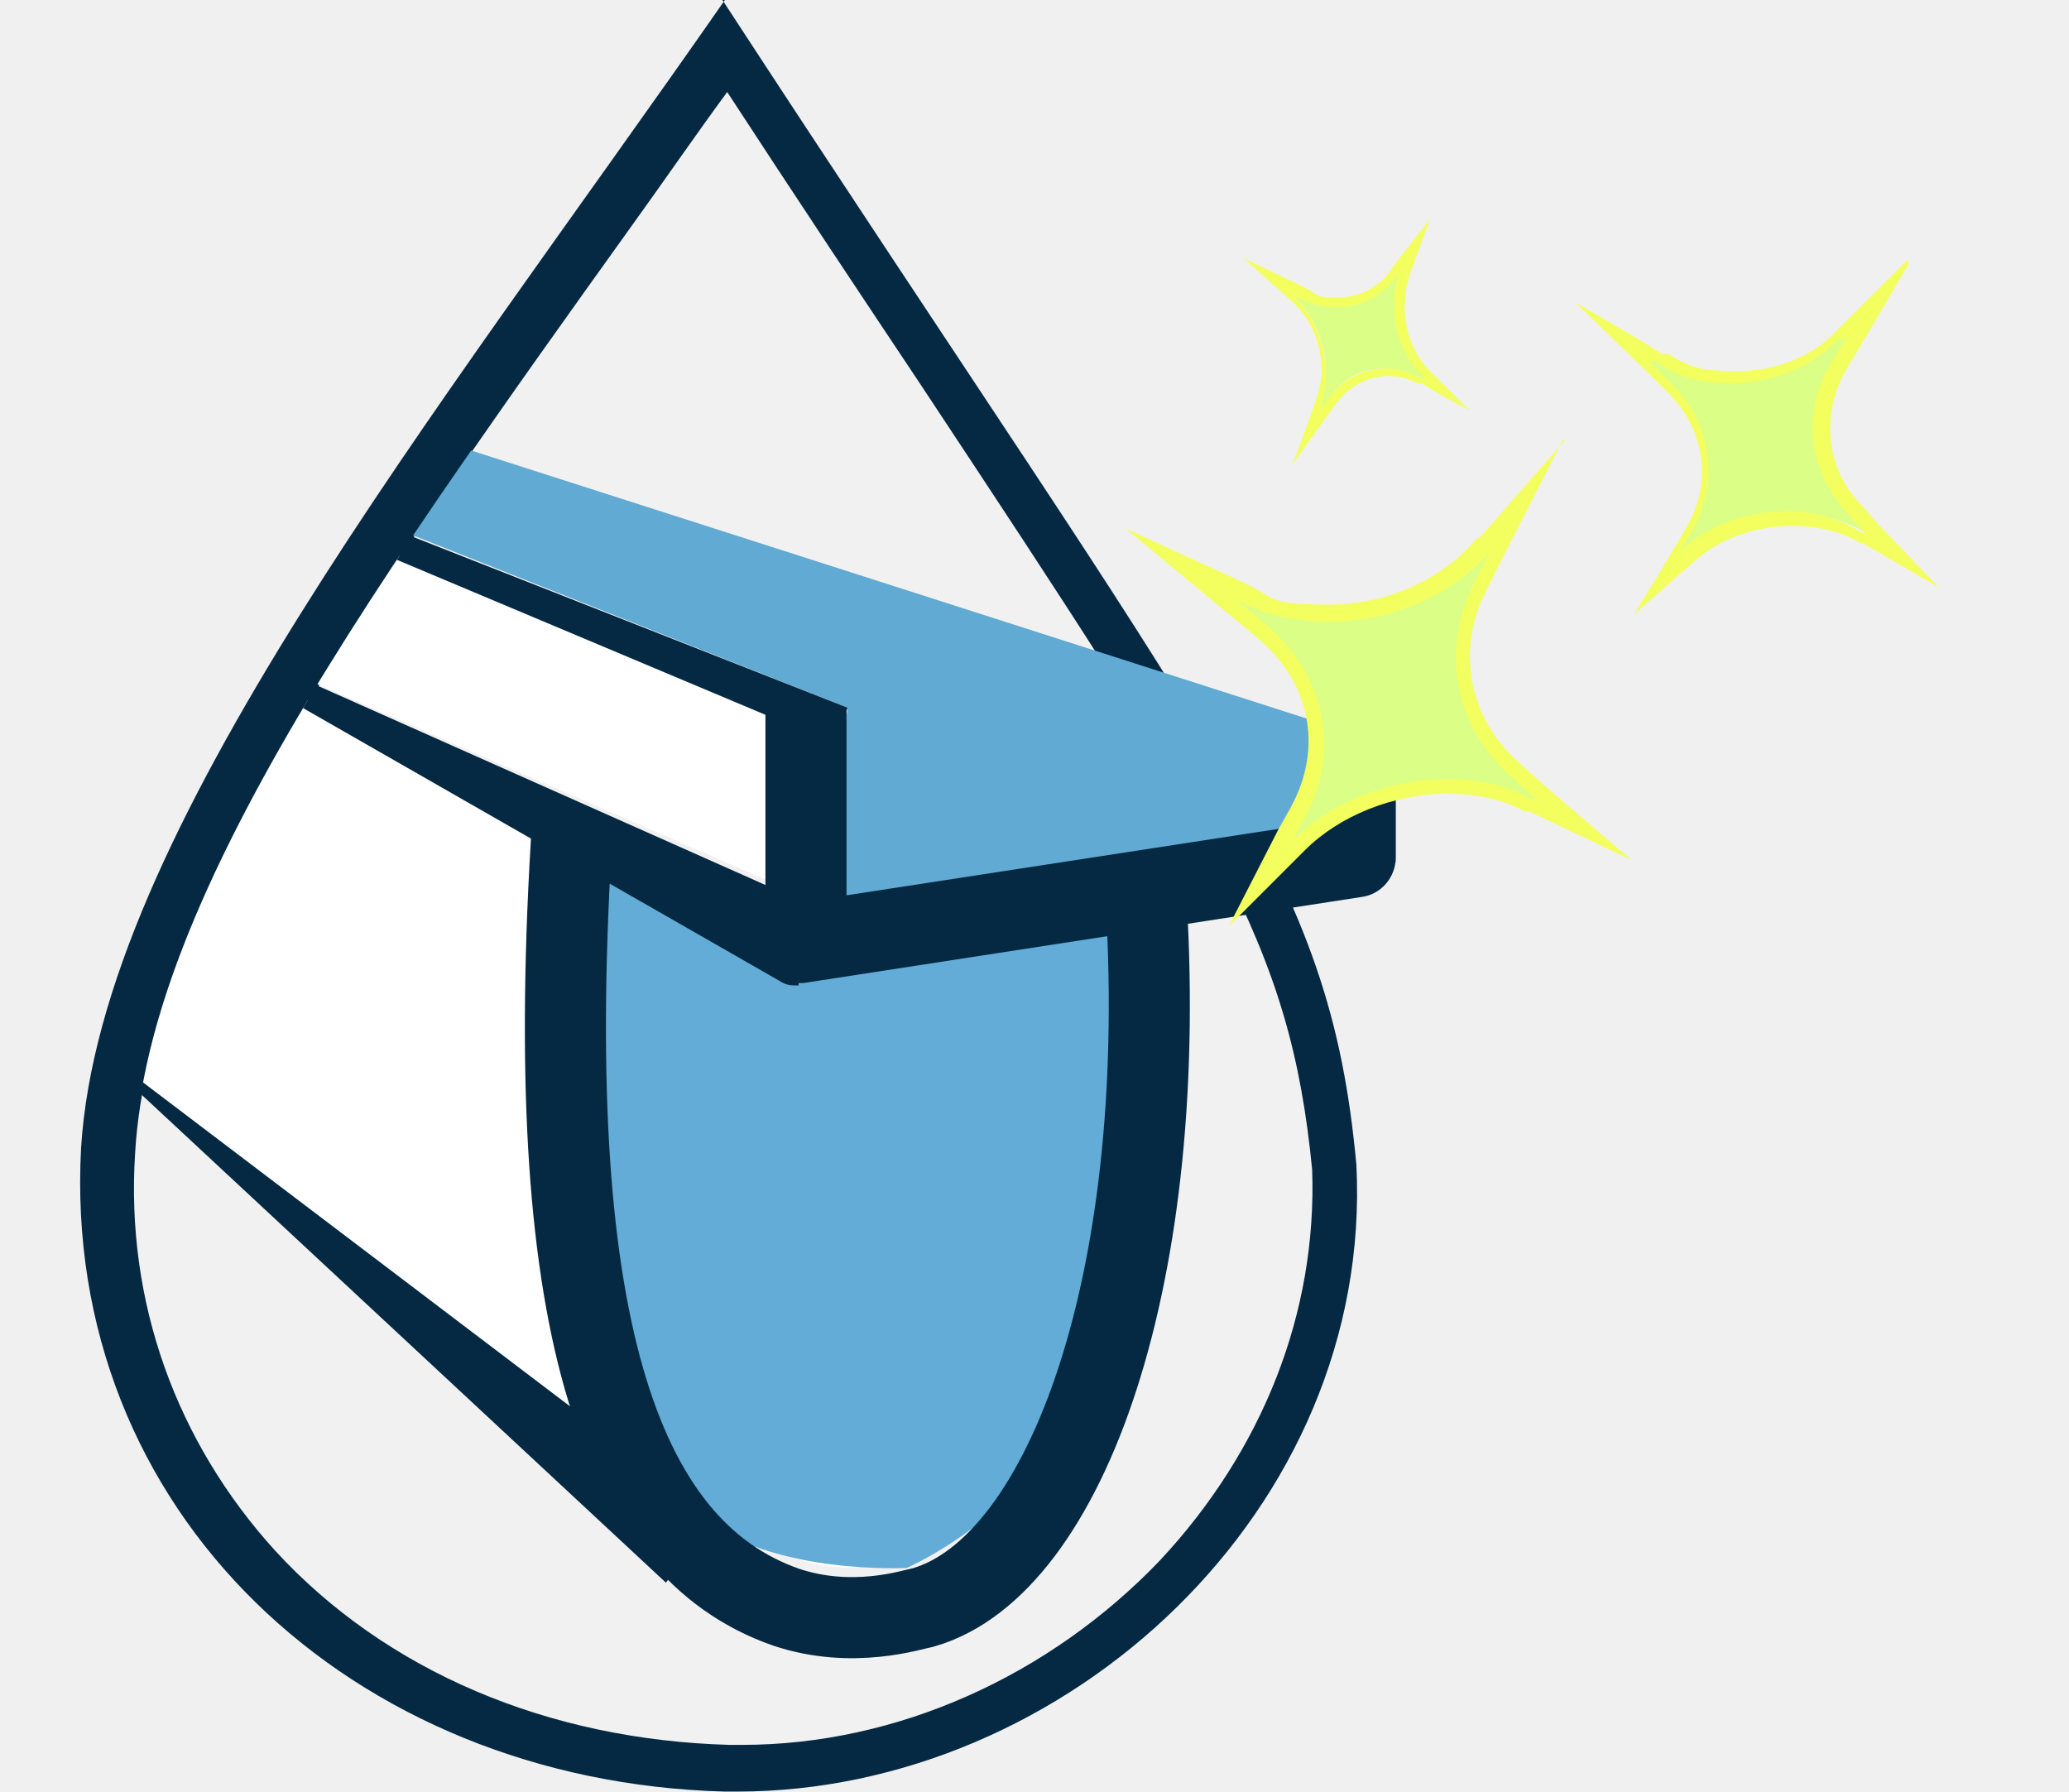
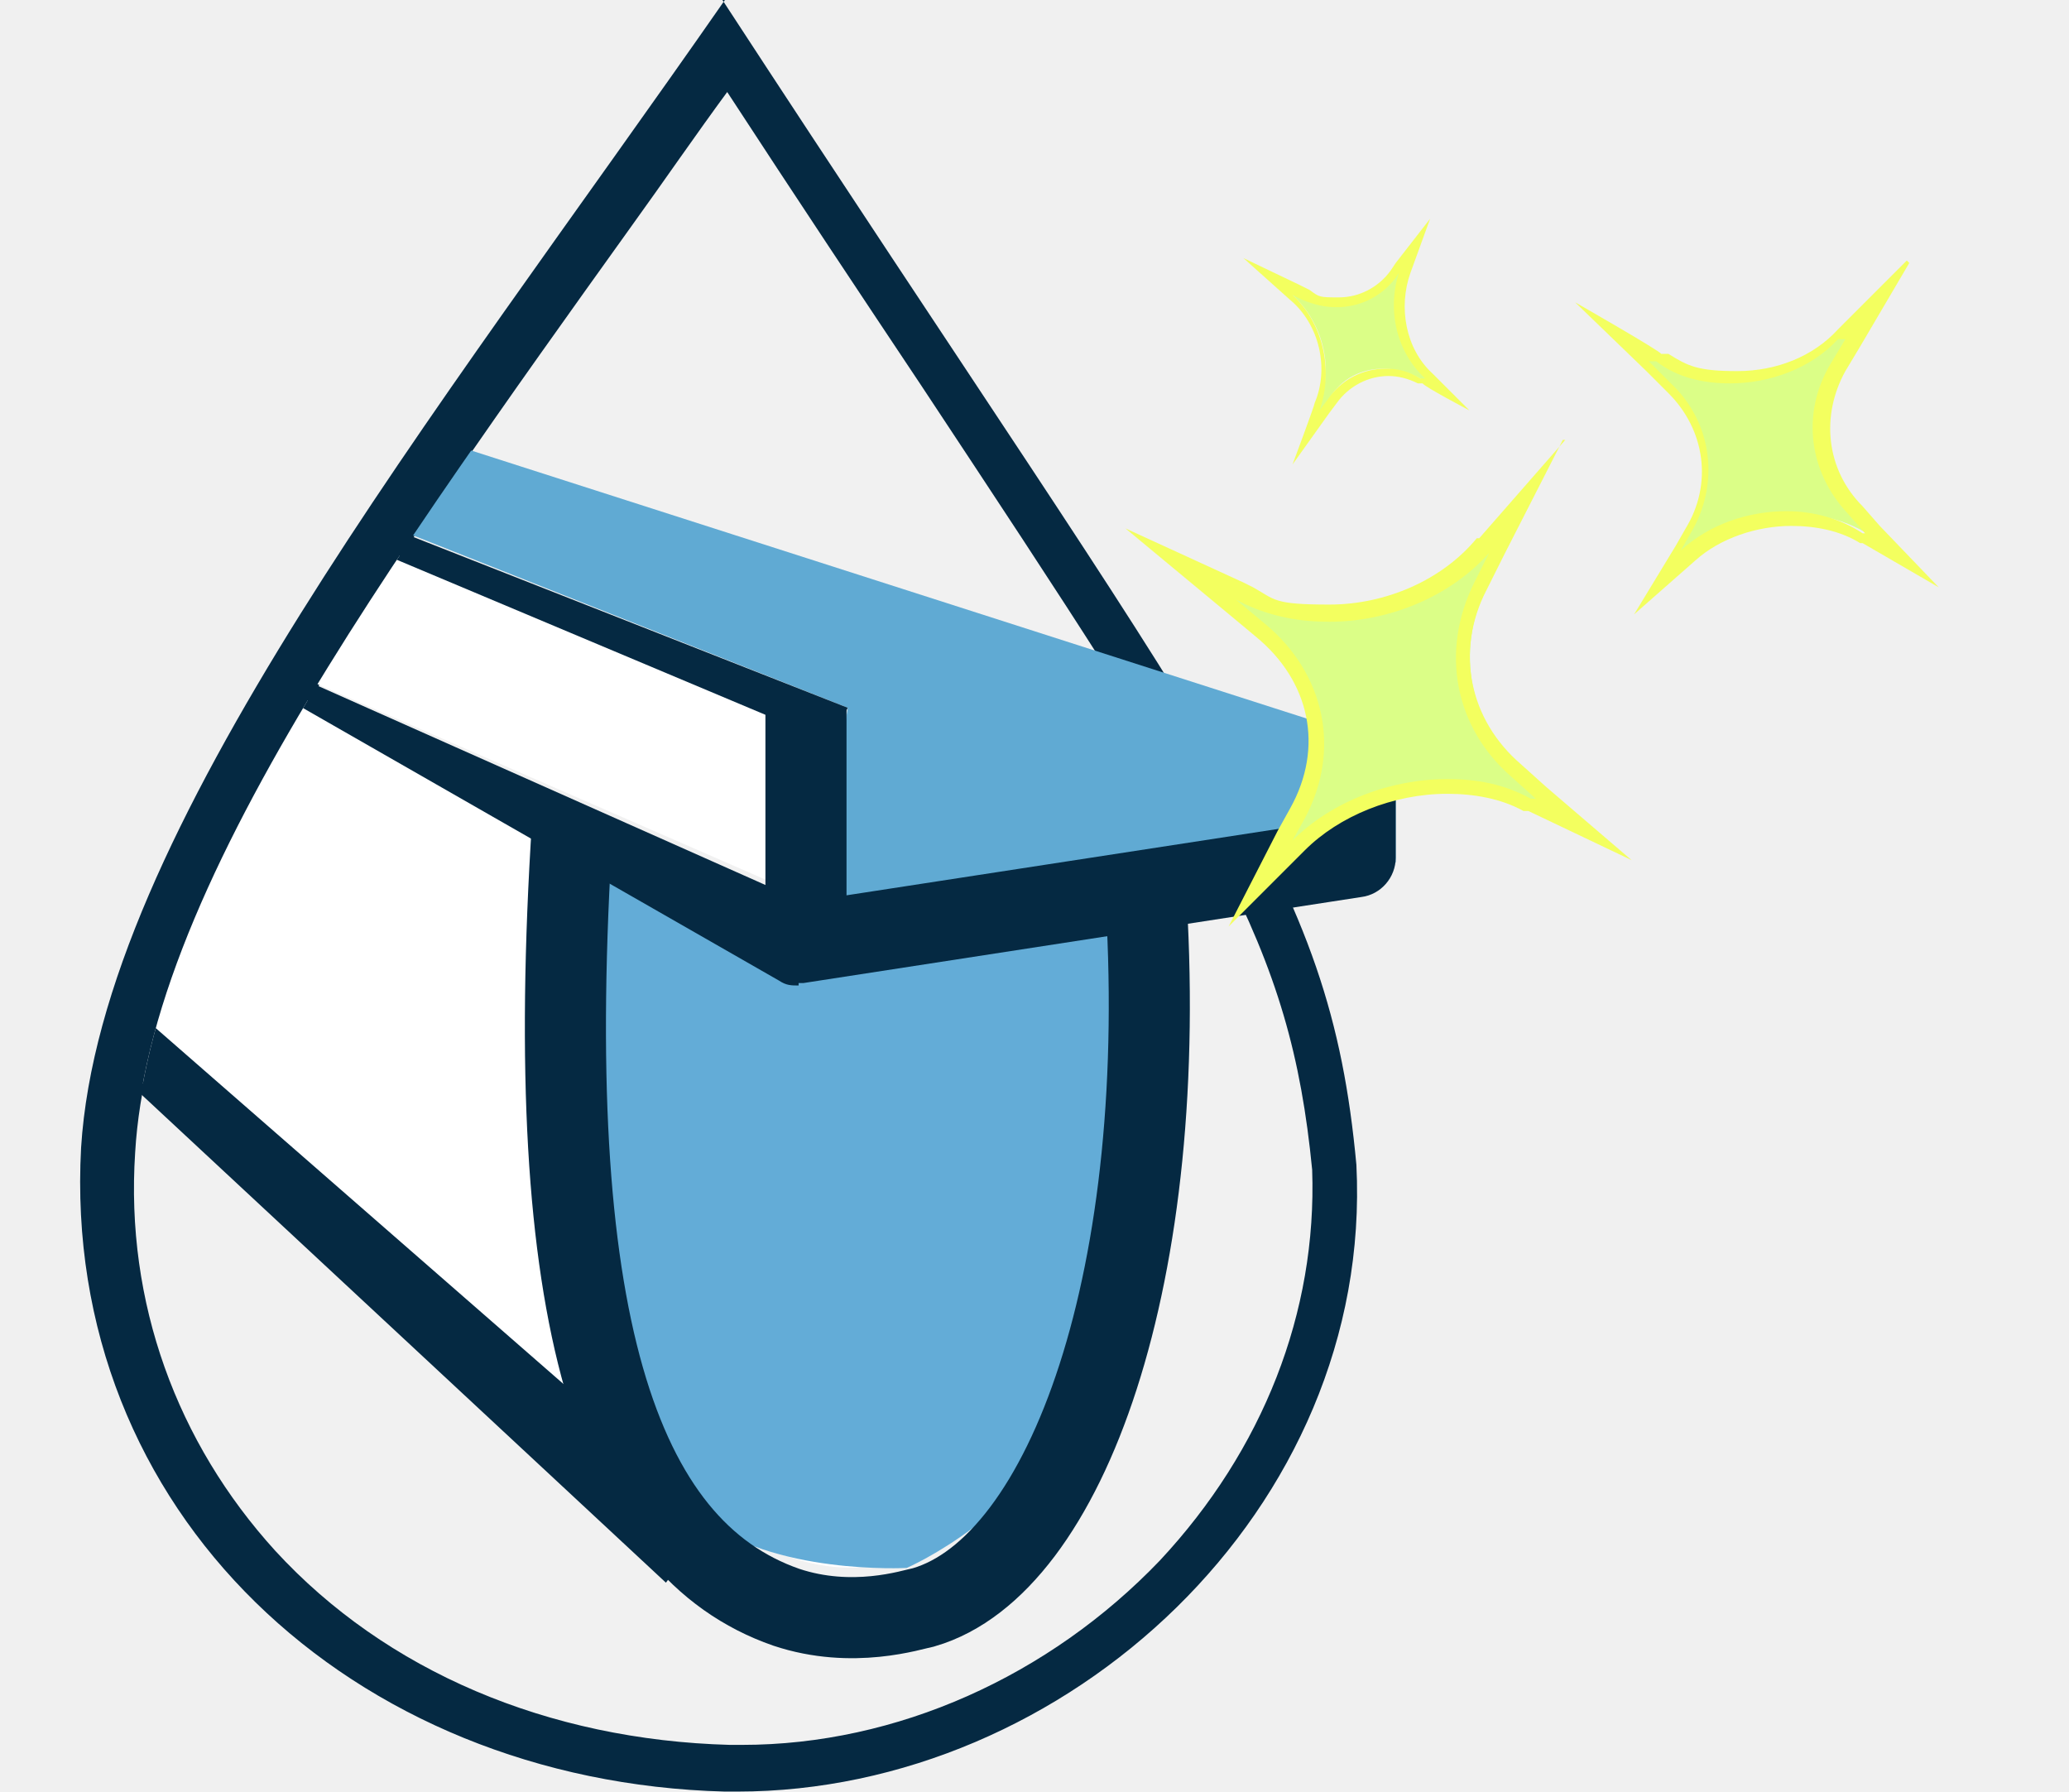
<svg xmlns="http://www.w3.org/2000/svg" version="1.1" viewBox="0 0 84.2 72.9">
  <defs>
    <style>
      .st0 {
        clip-path: url(#clippath-4);
      }

      .st1 {
-         fill: #fff;
+         stroke-width: 1.6px;
+       }
+ 
+       .st1, .st2, .st3, .st4, .st5, .st6, .st7, .st8 {
+         fill: none;
+       }
+ 
+       .st1, .st2, .st3, .st5, .st6, .st8 {
+         stroke: #052942;
+       }
+ 
+       .st1, .st6, .st8 {
+         stroke-linejoin: round;
      }

      .st2 {
        stroke-width: 3.3px;
      }

-       .st2, .st3, .st4, .st5, .st6, .st7, .st8, .st9 {
-         fill: none;
-       }
- 
-       .st2, .st3, .st5, .st6, .st7, .st8 {
-         stroke: #052942;
-       }
- 
-       .st2, .st3, .st8, .st9 {
+       .st2, .st3, .st5, .st7 {
        stroke-miterlimit: 10;
+       }
+ 
+       .st9 {
+         fill: #fff;
      }

      .st3 {
        stroke-width: 3.3px;
      }

      .st10 {
        fill: #dbfe87;
      }

      .st11 {
        fill: #60aad3;
      }

      .st12 {
        fill: #303030;
      }

      .st13 {
        clip-path: url(#clippath-1);
      }

-       .st5 {
-         stroke-width: 1.7px;
-       }
- 
-       .st5, .st6, .st7 {
-         stroke-linejoin: round;
-       }
- 
-       .st6 {
-         stroke-width: 1.6px;
-       }
- 
      .st14 {
        clip-path: url(#clippath-3);
      }

      .st15 {
        fill: #a63d40;
      }

+       .st5 {
+         stroke-width: 3.3px;
+       }
+ 
      .st16 {
        fill: #774f00;
      }

-       .st17, .st9 {
+       .st17, .st7 {
        display: none;
      }

-       .st7 {
+       .st6 {
        stroke-width: 1.7px;
      }

      .st18 {
        fill: #ad6e23;
      }

-       .st8 {
-         stroke-width: 3.3px;
+       .st7 {
+         opacity: .8;
+         stroke: #373937;
+         stroke-width: 2.1px;
      }

      .st19 {
        clip-path: url(#clippath-2);
      }

      .st20 {
        fill: #aa9d24;
      }

      .st21 {
        fill: #f3ff5f;
      }

      .st22 {
        fill: #052942;
      }

      .st23 {
        fill: #3d3d3d;
      }

+       .st8 {
+         stroke-width: 1.7px;
+       }
+ 
      .st24 {
        fill: #63acd7;
      }

      .st25 {
        clip-path: url(#clippath);
      }

      .st26 {
        fill: #8c5b4d;
      }

      .st27 {
        fill: #f1f1f1;
-       }
- 
-       .st9 {
-         opacity: .8;
-         stroke: #373937;
-         stroke-width: 3.4px;
      }
    </style>
    <clipPath id="clippath">
      <path class="st4" d="M83.1,72.6h-49.3s-3.4-2-4.4-2c-13.9-.3-24.6-10.5-23.9-24,.7-11.5,12.5-26.5,23.2-41.7S31.9.4,31.9.4h51.2v72.2Z" />
    </clipPath>
    <clipPath id="clippath-1">
      <polygon class="st4" points="3.5 48.2 12.2 67.6 16.9 54.5 24.5 53.6 29.7 46 28.4 37.9 36.9 33.4 37 21.9 16.3 13.9 2.4 14.9 3.5 48.2" />
    </clipPath>
    <clipPath id="clippath-2">
      <polygon class="st4" points="50.6 83.2 7 64.5 16.2 53.8 18.4 43.4 24.6 40.5 24.1 27.8 27.4 26.6 43.6 27.8 70.9 32 50.6 83.2" />
    </clipPath>
    <clipPath id="clippath-3">
      <path class="st4" d="M83.1,72.6h-49.3s-3.4-2-4.4-2c-13.9-.3-24.6-10.5-23.9-24,.7-11.5,12.5-26.5,23.2-41.7S31.9.4,31.9.4h51.2v72.2Z" />
    </clipPath>
    <clipPath id="clippath-4">
      <path class="st4" d="M83.1,72.6h-49.3s-3.4-2-4.4-2c-13.9-.3-24.6-10.5-23.9-24,.7-11.5,12.5-26.5,23.2-41.7S31.9.4,31.9.4h51.2v72.2Z" />
    </clipPath>
  </defs>
  <g id="Layer_21" class="st17">
    <rect class="st23" x="-1" y="-3.2" width="86.1" height="81.8" />
  </g>
  <g id="repair" class="st17">
    <g id="Drop_BG">
      <path class="st27" d="M29.5,71.9c-7.7-.2-14.5-3.1-19.2-8.2-4.2-4.6-6.3-10.6-6-16.9.6-10.6,10.2-24,20.3-38.2,1.6-2.2,3.2-4.5,4.8-6.8,3.4,5.1,6.3,9.5,8.8,13.3,12.3,18.5,15.2,22.9,16.1,32.4.3,6-2,12-6.5,16.6-4.7,4.9-11.2,7.8-17.8,7.8s-.3,0-.5,0Z" />
      <path class="st22" d="M29.5,3.6c3,4.6,5.6,8.5,8,12.1,12.1,18.3,15,22.7,15.9,31.9.2,5.8-2,11.4-6.2,15.9-4.5,4.7-10.7,7.5-17,7.5s-.3,0-.5,0c-7.4-.2-14-3-18.5-7.9-4-4.4-6.1-10.1-5.7-16.2.6-10.3,10.1-23.6,20.2-37.7,1.3-1.8,2.6-3.7,4-5.6M29.5,0C17.6,17.1,4.1,33.9,3.3,46.7c-.8,14.8,11,25.8,26.2,26.2.2,0,.4,0,.5,0,13.4,0,25.9-11.5,25.2-25.5-1.1-11.9-5.5-16.3-25.8-47.4h0Z" />
    </g>
    <g class="st25">
      <g class="st13">
        <g id="INSIDE_DROPLET">
          <g>
            <polygon class="st24" points="5.6 17.4 34.3 28.8 32.9 38.2 56.4 35.1 56.5 30.3 14.4 16.8 5.6 17.4" />
-             <path class="st1" d="M23.5,58.6l-17.9-14.8v-19l16.1,8.8c.3,8.2,0,17.3,1.8,25Z" />
-             <path class="st1" d="M44.9,38c.7,7-1.8,28.1-12.4,25.1s-7.8-19.5-7.4-26.8c6.4,6.2,12,2.8,19.7,1.6Z" />
-             <polygon class="st1" points="20.4 31.5 -5.3 20.2 -5.3 13.6 20.4 24.7 20.4 31.5" />
+             <path class="st9" d="M23.5,58.6l-17.9-14.8v-19l16.1,8.8c.3,8.2,0,17.3,1.8,25Z" />
+             <path class="st9" d="M44.9,38c.7,7-1.8,28.1-12.4,25.1s-7.8-19.5-7.4-26.8c6.4,6.2,12,2.8,19.7,1.6Z" />
+             <polygon class="st9" points="20.4 31.5 -5.3 20.2 -5.3 13.6 20.4 24.7 20.4 31.5" />
            <path class="st24" d="M23.9,33v17.2s1.7,8.7,4.6,11.1,8.3,2.1,8.3,2.1c0,0,5.1-2.2,7-7,1.9-4.8,2.3-7.6,2.3-10.9s.3-9.1.3-9.1l-13,2.5-9.4-6Z" />
            <path class="st22" d="M32.4,39.9c-.3,0-.5,0-.8-.2L5.6,24.9v-.3l27,12,20.6-3.1v-3.1h3.3v4.5c0,.8-.6,1.5-1.4,1.6l-22.6,3.4c0,0-.2,0-.2,0Z" />
-             <path class="st6" d="M57,29.6" />
-             <path class="st6" d="M21.9,9.9" />
-             <path class="st6" d="M21.9,9.9" />
-             <path class="st6" d="M30.5,34.5" />
-             <path class="st6" d="M5.6,20.7" />
-             <path class="st6" d="M30,31.8" />
-             <path class="st6" d="M5.6,18.6" />
-             <path class="st6" d="M57,29.7" />
-             <path class="st6" d="M21.8,9.7" />
-             <path class="st6" d="M21.8,9.7" />
+             <path class="st1" d="M57,29.6" />
+             <path class="st1" d="M21.9,9.9" />
+             <path class="st1" d="M21.9,9.9" />
+             <path class="st1" d="M30.5,34.5" />
+             <path class="st1" d="M5.6,20.7" />
+             <path class="st1" d="M30,31.8" />
+             <path class="st1" d="M5.6,18.6" />
+             <path class="st1" d="M57,29.7" />
+             <path class="st1" d="M21.8,9.7" />
+             <path class="st1" d="M21.8,9.7" />
            <line class="st2" x1="32.7" y1="28.8" x2="32.7" y2="38.6" />
            <path class="st2" d="M23.2,33.4c-1.2,19.9,1.8,29.3,8.6,31.6,2.7.9,5.1.1,5.6,0,5.8-1.7,10-13.4,8.9-29.1" />
-             <polygon class="st22" points="27.1 64.1 5.6 44.2 5.6 43.7 29 61.4 27.1 64.1" />
            <polygon class="st22" points="33.6 30.2 5.6 18.3 5.6 17.4 34.4 28.7 33.6 30.2" />
            <polygon class="st12" points="37.4 24.1 39.3 55.2 16.5 54 14.5 39.1 19.6 34.6 16.8 26.1 21.3 23.7 37.4 24.1" />
          </g>
        </g>
+         <polygon class="st22" points="27.1 64.4 5.5 44.3 6.3 41.8 29.1 61.7 27.1 64.4" />
      </g>
      <g class="st19">
        <g id="INSIDE_DROPLET1" data-name="INSIDE_DROPLET">
          <g>
            <polygon class="st24" points="11.1 15.3 37.6 31.3 34.6 40.3 58.3 41.1 59.1 36.4 19.9 16.2 11.1 15.3" />
-             <path class="st1" d="M21.9,58.9l-15.2-17.6,3.1-18.7,14.4,11.4c-1,8.1-2.9,17.1-2.3,25Z" />
-             <path class="st1" d="M46.4,42.2c-.5,7-6.4,27.4-16.3,22.7-8.3-3.9-4.5-20.5-2.8-27.6,5.3,7.2,11.4,4.7,19.2,4.9Z" />
-             <polygon class="st1" points="33.3 37.7 9.9 22.4 11 15.9 34.4 31.1 33.3 37.7" />
+             <path class="st9" d="M21.9,58.9l-15.2-17.6,3.1-18.7,14.4,11.4c-1,8.1-2.9,17.1-2.3,25Z" />
+             <path class="st9" d="M46.4,42.2c-.5,7-6.4,27.4-16.3,22.7-8.3-3.9-4.5-20.5-2.8-27.6,5.3,7.2,11.4,4.7,19.2,4.9Z" />
+             <polygon class="st9" points="33.3 37.7 9.9 22.4 11 15.9 34.4 31.1 33.3 37.7" />
            <path class="st24" d="M26.5,33.7l-2.8,17s.4,8.8,2.7,11.7c3.6,4.7,7.6,3.9,7.6,3.9,0,0,5.6-1.8,8.2-6.2s3.5-7.1,4.1-10.4,1.8-8.9,1.8-8.9l-13.3.3-8.3-7.4Z" />
            <path class="st22" d="M33.8,41.9c-.3,0-.5-.1-.7-.3L9.9,22.7v-.3s24.7,16.3,24.7,16.3l20.9.3.5-3,3.2.5-.7,4.4c-.1.8-.8,1.4-1.6,1.4l-22.8-.3c0,0-.2,0-.2,0Z" />
-             <path class="st6" d="M59.7,35.9" />
-             <path class="st6" d="M28.4,10.6" />
-             <path class="st6" d="M28.4,10.6" />
-             <path class="st6" d="M32.8,36.3" />
-             <path class="st6" d="M10.5,18.6" />
-             <path class="st6" d="M32.8,33.6" />
-             <path class="st6" d="M10.9,16.5" />
-             <path class="st6" d="M59.8,35.9" />
-             <path class="st6" d="M28.3,10.4" />
-             <path class="st6" d="M28.3,10.4" />
+             <path class="st1" d="M59.7,35.9" />
+             <path class="st1" d="M28.4,10.6" />
+             <path class="st1" d="M28.4,10.6" />
+             <path class="st1" d="M32.8,36.3" />
+             <path class="st1" d="M10.5,18.6" />
+             <path class="st1" d="M32.8,33.6" />
+             <path class="st1" d="M10.9,16.5" />
+             <path class="st1" d="M59.8,35.9" />
+             <path class="st1" d="M28.3,10.4" />
+             <path class="st1" d="M28.3,10.4" />
            <line class="st2" x1="35.9" y1="31" x2="34.3" y2="40.7" />
            <path class="st2" d="M25.8,34c-4.5,19.5-3,29.2,3.3,32.6,2.5,1.4,5,1,5.5.9,6-.7,12-11.6,13.6-27.3" />
-             <polygon class="st22" points="24.5 64.9 6.7 41.7 6.8 41.2 26.9 62.6 24.5 64.9" />
+             <polygon class="st22" points="24.5 64.9 6.7 41.7 7.1 39.3 26.9 62.6 24.5 64.9" />
          </g>
          <polygon class="st22" points="36.6 32.5 10.9 16.2 11.1 15.3 37.6 31.2 36.6 32.5" />
        </g>
      </g>
      <g>
        <polygon class="st15" points="55.6 40.6 55.6 31.8 46.7 31.8 46.7 24.6 55.6 24.6 55.6 15.7 62.6 15.7 62.6 24.6 71.6 24.6 71.6 31.8 62.6 31.8 62.6 40.6 55.6 40.6" />
-         <path class="st1" d="M62.1,16.2v8.9h9v6.1h-9v8.9h-6v-8.9h-8.9v-6.1h8.9v-8.9h6M63.1,15.2h-8.1v8.9h-8.9v8.2h8.9v8.9h8.1v-8.9h9v-8.2h-9v-8.9h0Z" />
+         <path class="st9" d="M62.1,16.2v8.9h9v6.1h-9v8.9h-6v-8.9h-8.9v-6.1h8.9v-8.9h6M63.1,15.2h-8.1v8.9h-8.9v8.2h8.9v8.9h8.1v-8.9h9v-8.2h-9v-8.9h0Z" />
      </g>
    </g>
  </g>
  <g id="cleaning" class="st17">
    <g id="Drop_BG1" data-name="Drop_BG">
      <path class="st27" d="M29.5,71.9c-7.7-.2-14.5-3.1-19.2-8.2-4.2-4.6-6.3-10.6-6-16.9.6-10.6,10.2-24,20.3-38.2,1.6-2.2,3.2-4.5,4.8-6.8,3.4,5.1,6.3,9.5,8.8,13.3,12.3,18.5,15.2,22.9,16.1,32.4.3,6-2,12-6.5,16.6-4.7,4.9-11.2,7.8-17.8,7.8s-.3,0-.5,0Z" />
      <path class="st22" d="M29.5,3.6c3,4.6,5.6,8.5,8,12.1,12.1,18.3,15,22.7,15.9,31.9.2,5.8-2,11.4-6.2,15.9-4.5,4.7-10.7,7.5-17,7.5s-.3,0-.5,0c-7.4-.2-14-3-18.5-7.9-4-4.4-6.1-10.1-5.7-16.2.6-10.3,10.1-23.6,20.2-37.7,1.3-1.8,2.6-3.7,4-5.6M29.5,0C17.6,17.1,4.1,33.9,3.3,46.7c-.8,14.8,11,25.8,26.2,26.2.2,0,.4,0,.5,0,13.4,0,25.9-11.5,25.2-25.5-1.1-11.9-5.5-16.3-25.8-47.4h0Z" />
    </g>
    <g class="st14">
      <g id="INSIDE_DROPLET2" data-name="INSIDE_DROPLET">
        <g>
          <polygon class="st11" points="5.5 17.3 34.6 28.8 33.1 38.3 56.9 35.1 56.9 30.3 14.5 16.7 5.5 17.3" />
-           <path class="st1" d="M23.6,58.9l-18.1-15v-19.2l16.3,8.9c.3,8.2,0,17.5,1.8,25.3Z" />
-           <path class="st1" d="M45.2,38.2c.7,7.1-1.8,28.4-12.5,25.4s-7.9-19.7-7.4-27.1c6.5,6.2,12.2,2.8,19.9,1.7Z" />
-           <polygon class="st1" points="31.4 35.9 5.5 24.6 5.5 17.9 31.4 29.1 31.4 35.9" />
+           <path class="st9" d="M23.6,58.9l-18.1-15v-19.2l16.3,8.9c.3,8.2,0,17.5,1.8,25.3Z" />
+           <path class="st9" d="M45.2,38.2c.7,7.1-1.8,28.4-12.5,25.4s-7.9-19.7-7.4-27.1c6.5,6.2,12.2,2.8,19.9,1.7Z" />
+           <polygon class="st9" points="31.4 35.9 5.5 24.6 5.5 17.9 31.4 29.1 31.4 35.9" />
          <path class="st24" d="M24,33.1v17.4s1.7,8.8,4.6,11.2,8.4,2.1,8.4,2.1c0,0,5.1-2.2,7-7,1.9-4.8,2.3-7.7,2.3-11s.3-9.2.3-9.2l-13.2,2.5-9.5-6Z" />
          <path class="st22" d="M32.6,40.1c-.3,0-.5,0-.8-.2L5.5,24.8v-.3l27.3,12.1,20.9-3.2v-3.1h3.3v4.6c0,.8-.6,1.5-1.4,1.6l-22.8,3.5c0,0-.2,0-.2,0Z" />
-           <path class="st7" d="M57.4,29.7" />
-           <path class="st7" d="M22,9.8" />
-           <path class="st7" d="M22,9.8" />
-           <path class="st7" d="M30.7,34.6" />
-           <path class="st7" d="M5.5,20.7" />
-           <path class="st7" d="M30.2,31.9" />
-           <path class="st7" d="M5.5,18.5" />
-           <path class="st7" d="M57.5,29.7" />
-           <path class="st7" d="M21.9,9.5" />
-           <path class="st7" d="M21.9,9.5" />
+           <path class="st6" d="M57.4,29.7" />
+           <path class="st6" d="M22,9.8" />
+           <path class="st6" d="M22,9.8" />
+           <path class="st6" d="M30.7,34.6" />
+           <path class="st6" d="M5.5,20.7" />
+           <path class="st6" d="M30.2,31.9" />
+           <path class="st6" d="M5.5,18.5" />
+           <path class="st6" d="M57.5,29.7" />
+           <path class="st6" d="M21.9,9.5" />
+           <path class="st6" d="M21.9,9.5" />
          <line class="st3" x1="32.9" y1="28.8" x2="32.9" y2="38.7" />
          <path class="st3" d="M23.3,33.5c-1.3,20.2,1.8,29.6,8.7,32,2.7.9,5.1.1,5.6,0,5.8-1.7,10.1-13.5,9-29.4" />
-           <polygon class="st22" points="27.2 64.5 5.5 44.4 5.5 43.9 29.2 61.8 27.2 64.5" />
          <polygon class="st22" points="33.8 30.2 5.5 18.2 5.5 17.3 34.6 28.7 33.8 30.2" />
        </g>
      </g>
    </g>
    <g id="Layer_16">
      <g id="Generative_Object">
        <g>
-           <path class="st26" d="M76.2,36.3c0,0,0,.1,0,.2s0,0,0,0c-.5,1.5-1,3.1-1.6,4.6-1,.6-2.1,1-3,1.6-.2.1-.5.4,0,.4.9-.4,1.7-1,2.6-1.4s.3,0,.3,0l-1.7,5c0,.3.2.4.4.2l1.8-5.2,1.5,2.6c.3,0,.3-.1.2-.4-.5-.9-1.1-1.8-1.6-2.7.5-1.6,1.1-3.2,1.6-4.9,0,0,0,0,.1,0,1.5.3,2.5,1.8,2.8,3.2,1.2,5.4-4.6,9.7-8.3,12.5-1.1-3.1-2.1-6.9-1.5-10.2.5-3,3.2-6.2,6.4-5.7s0,0,.1,0Z" />
-           <path class="st16" d="M76.2,36.3c.4-1.3.9-2.6,1.3-3.9,0-.1.4-.2.5-.3-.5,1.4-.9,2.9-1.4,4.3s-1.1,3.2-1.6,4.9c.4.9,1.1,1.8,1.6,2.7s.2.5-.2.4l-1.5-2.6-1.8,5.2c-.2.2-.5,0-.4-.2l1.7-5s-.3,0-.3,0c-.8.4-1.7,1-2.6,1.4-.5,0-.2-.3,0-.4,1-.6,2.1-1,3-1.6.5-1.5,1-3.1,1.6-4.6s0,0,0,0c0,0,0-.1,0-.2Z" />
+           <path class="st26" d="M73.1,41.1c0,0,0,.1,0,.2s0,0,0,0c-.5,1.5-1,3.1-1.6,4.6-1,.6-2.1,1-3,1.6-.2.1-.5.4,0,.4.9-.4,1.7-1,2.6-1.4s.3,0,.3,0l-1.7,5c0,.3.2.4.4.2l1.8-5.2,1.5,2.6c.3,0,.3-.1.2-.4-.5-.9-1.1-1.8-1.6-2.7.5-1.6,1.1-3.2,1.6-4.9,0,0,0,0,.1,0,1.5.3,2.5,1.8,2.8,3.2,1.2,5.4-4.6,9.7-8.3,12.5-1.1-3.1-2.1-6.9-1.5-10.2.5-3,3.2-6.2,6.4-5.7s0,0,.1,0Z" />
+           <path class="st16" d="M73.1,41.1c.4-1.3.9-2.6,1.3-3.9,0-.1.4-.2.5-.3-.5,1.4-.9,2.9-1.4,4.3s-1.1,3.2-1.6,4.9c.4.9,1.1,1.8,1.6,2.7s.2.5-.2.4l-1.5-2.6-1.8,5.2c-.2.2-.5,0-.4-.2l1.7-5s-.3,0-.3,0c-.8.4-1.7,1-2.6,1.4-.5,0-.2-.3,0-.4,1-.6,2.1-1,3-1.6.5-1.5,1-3.1,1.6-4.6s0,0,0,0c0,0,0-.1,0-.2Z" />
        </g>
      </g>
      <g id="Generative_Object1" data-name="Generative_Object">
        <g>
-           <path class="st18" d="M73.8,56.9s0,0,0,.1,0,0,0,0c-.8,1.1-1.5,2.1-2.3,3.2-.9.3-1.9.3-2.7.6s-.5.2-.1.3c.8-.1,1.6-.4,2.3-.5s.2,0,.2,0l-2.5,3.5c-.1.2,0,.4.2.2l2.6-3.6.6,2.3c.3.1.3,0,.2-.2-.2-.8-.5-1.6-.6-2.4.8-1.1,1.6-2.2,2.4-3.4,0,0,0,0,0,0,1.1.5,1.5,1.9,1.4,3-.3,4.4-5.9,6.4-9.4,7.8-.2-2.6,0-5.7,1.1-8.1,1.1-2.1,3.9-4,6.3-3s0,0,0,0Z" />
-           <path class="st16" d="M73.8,56.9c.6-.9,1.3-1.8,1.9-2.7,0,0,.4,0,.5-.1-.7,1-1.4,2-2.1,3s-1.6,2.2-2.4,3.4c.1.8.5,1.6.6,2.4s0,.4-.2.2l-.6-2.3-2.6,3.6c-.2.1-.4,0-.2-.2l2.5-3.5s-.2,0-.2,0c-.7,0-1.6.4-2.3.5-.4-.1-.1-.3.1-.3.9-.2,1.8-.3,2.7-.6.8-1.1,1.5-2.1,2.3-3.2s0,0,0,0c0,0,0,0,0-.1Z" />
+           <path class="st18" d="M71.3,62s0,0,0,0,0,0,0,0c.6.8,1.2,1.6,1.8,2.4,0,.7-.2,1.4-.3,2.1s0,.4.2.2c.1-.6.1-1.2.2-1.8s0-.2,0-.2l1.9,2.6c0,.1.3,0,.2-.1l-2-2.7h1.8c.2,0,0,0-.1,0-.6,0-1.3,0-1.9-.2-.6-.8-1.2-1.7-1.8-2.5,0,0,0,0,0,0,.7-.7,1.8-.6,2.6-.3,3.1,1.3,3.2,5.8,3.3,8.7-2-.6-4.2-1.4-5.6-2.9s-1.9-3.8-.6-5.3,0,0,0,0Z" />
+           <path class="st16" d="M71.3,62c-.5-.7-1-1.4-1.5-2,0,0,0-.3,0-.4.6.7,1.1,1.5,1.6,2.2s1.2,1.7,1.8,2.5c.6.1,1.3,0,1.9.2s.3,0,.1.2h-1.8c0-.1,2,2.6,2,2.6,0,.2-.1.2-.2.1l-1.9-2.6s0,.2,0,.2c-.1.6-.1,1.2-.2,1.8-.2.2-.2,0-.2-.2,0-.7.2-1.4.3-2.1-.6-.8-1.2-1.6-1.8-2.4s0,0,0,0c0,0,0,0,0,0Z" />
        </g>
      </g>
    </g>
    <g id="Layer_16_copy">
      <g id="Generative_Object2" data-name="Generative_Object">
        <g>
-           <path class="st20" d="M58.4,41c0,0,0,.1,0,.2s0,0,0,0c.7,1.6,1.4,3.3,2.1,4.9-.3,1.2-.9,2.3-1.3,3.5s-.1.7.3.4c.4-.9.6-2.1,1.1-3s.2-.3.2-.3l2.3,5.3c.1.3.5.2.5,0l-2.4-5.5,3.2,1c.3-.2.2-.3-.1-.5-1-.4-2.2-.6-3.3-1.1-.8-1.7-1.5-3.4-2.3-5.1,0,0,0,0,0,0,1.4-.9,3.4-.3,4.6.6,5,3.5,3.4,11.3,2.5,16.3-3.2-1.7-6.8-4.1-8.8-7.2s-2-7.4,1-9.4c0,0,0,0,.1,0Z" />
-           <path class="st16" d="M58.4,41c-.6-1.4-1.2-2.7-1.8-4.1,0-.2.2-.5.2-.6.7,1.5,1.4,3,2,4.5s1.5,3.4,2.3,5.1c1,.4,2.2.6,3.3,1.1s.5.3.1.5l-3.2-1,2.4,5.5c0,.3-.3.4-.5,0l-2.3-5.3s-.2.2-.2.3c-.4.9-.7,2.1-1.1,3-.4.3-.4,0-.3-.4.3-1.2.9-2.3,1.3-3.5-.7-1.6-1.4-3.3-2.1-4.9s0,0,0,0c0,0,0-.1,0-.2Z" />
+           <path class="st20" d="M57.1,51c0,0,0,.1,0,.2s0,0,0,0c.7,1.6,1.4,3.3,2.1,4.9-.3,1.2-.9,2.3-1.3,3.5s-.1.7.3.4c.4-.9.6-2.1,1.1-3s.2-.3.2-.3l2.3,5.3c.1.3.5.2.5,0l-2.4-5.5,3.2,1c.3-.2.2-.3-.1-.5-1-.4-2.2-.6-3.3-1.1-.8-1.7-1.5-3.4-2.3-5.1,0,0,0,0,0,0,1.4-.9,3.4-.3,4.6.6,5,3.5,3.4,11.3,2.5,16.3-3.2-1.7-6.8-4.1-8.8-7.2s-2-7.4,1-9.4c0,0,0,0,.1,0Z" />
+           <path class="st16" d="M57.1,51c-.6-1.4-1.2-2.7-1.8-4.1,0-.2.2-.5.2-.6.7,1.5,1.4,3,2,4.5s1.5,3.4,2.3,5.1c1,.4,2.2.6,3.3,1.1s.5.3.1.5l-3.2-1,2.4,5.5c0,.3-.3.4-.5,0l-2.3-5.3s-.2.2-.2.3c-.4.9-.7,2.1-1.1,3-.4.3-.4,0-.3-.4.3-1.2.9-2.3,1.3-3.5-.7-1.6-1.4-3.3-2.1-4.9s0,0,0,0c0,0,0-.1,0-.2Z" />
        </g>
      </g>
      <g id="Generative_Object3" data-name="Generative_Object">
        <g>
-           <path class="st26" d="M67.9,28.5s0,0,0,.1,0,0,0,0c-.4,1-.8,1.9-1.3,2.9-.6.3-1.4.5-2,.9s-.4.2,0,.3c.6-.2,1.2-.6,1.7-.7s.2,0,.2,0l-1.4,3.1c0,.2,0,.3.2.2l1.4-3.2.8,1.8c.2,0,.2,0,.1-.2-.2-.6-.6-1.2-.9-1.8.4-1,.9-2,1.3-3,0,0,0,0,0,0,.9.3,1.5,1.3,1.6,2.2.5,3.6-3.5,6-6,7.6-.5-2.1-.9-4.5-.4-6.6s2.4-3.8,4.4-3.3,0,0,0,0Z" />
-           <path class="st16" d="M67.9,28.5c.4-.8.7-1.6,1.1-2.4,0,0,.3-.1.4-.2-.4.9-.8,1.8-1.2,2.7s-.9,2-1.3,3c.2.6.6,1.2.9,1.8s0,.3-.1.2l-.8-1.8-1.4,3.2c-.1.1-.3,0-.2-.2l1.4-3.1s-.2,0-.2,0c-.6.2-1.2.5-1.7.7-.3,0-.1-.2,0-.3.6-.3,1.4-.5,2-.9.4-1,.8-1.9,1.3-2.9s0,0,0,0c0,0,0,0,0-.1Z" />
+           <path class="st26" d="M66,34.3s0,0,0,0,0,0,0,0c-.6.9-1.1,1.8-1.7,2.6-.7.2-1.4.3-2.1.5s-.4.2,0,.3c.6,0,1.2-.4,1.8-.4s.2,0,.2,0l-1.9,2.9c0,.1,0,.3.2.2l1.9-3,.5,1.9c.2.1.2,0,.2-.2-.1-.6-.4-1.3-.5-2,.6-.9,1.2-1.8,1.8-2.8,0,0,0,0,0,0,.9.4,1.2,1.5,1.2,2.4,0,3.6-4.4,5.3-7.2,6.5-.2-2.1-.2-4.6.7-6.6.8-1.8,3-3.3,4.9-2.5s0,0,0,0Z" />
+           <path class="st16" d="M66,34.3c.5-.7,1-1.5,1.4-2.2,0,0,.3,0,.4,0-.5.8-1,1.6-1.6,2.5s-1.2,1.8-1.8,2.8c.1.7.4,1.3.5,2s0,.3-.2.2l-.5-1.9-1.9,3c-.1.1-.3,0-.2-.2l1.9-2.9s-.2,0-.2,0c-.6,0-1.2.3-1.8.4-.3,0,0-.2,0-.3.7-.2,1.4-.3,2.1-.5.6-.9,1.1-1.8,1.7-2.6s0,0,0,0c0,0,0,0,0,0Z" />
        </g>
      </g>
      <g id="Generative_Object4" data-name="Generative_Object">
        <g>
-           <path class="st9" d="M48.3,19.2c0-1.6,1.6-2.7,3-3.1,5.4-1.6,10.6,4.5,13.9,8.4-3.1,1.3-6.8,2.6-10.3,2.1-3.1-.4-6.7-3.2-6.7-6.7v-.7Z" />
-           <path class="st18" d="M48.3,19.8c0,0,.1,0,.2,0s0,0,0,0c1.6.5,3.3,1,4.9,1.5.7,1,1.3,2.2,2,3.2s.5.5.5,0c-.5-.9-1.3-1.8-1.7-2.7s-.1-.3-.1-.3l5.4,1.6c.3,0,.4-.2.2-.4l-5.6-1.7,2.5-1.8c0-.4-.2-.3-.4-.2-.9.5-1.7,1.3-2.6,1.8-1.7-.5-3.5-1-5.2-1.5,0,0,0,0,0-.1,0-1.6,1.6-2.7,3-3.1,5.4-1.6,10.6,4.5,13.9,8.4-3.1,1.3-6.8,2.6-10.3,2.1-3.1-.4-6.7-3.2-6.7-6.7s0,0,0-.1Z" />
-           <path class="st16" d="M48.3,19.8c-1.4-.4-2.8-.8-4.2-1.2-.2,0-.3-.4-.4-.6,1.5.4,3.1.9,4.6,1.3,1.7.5,3.5,1,5.2,1.5.9-.5,1.7-1.3,2.6-1.8.2-.1.5-.2.4.2l-2.5,1.8,5.6,1.7c.2.2,0,.5-.2.4l-5.4-1.6s0,.3.1.3c.5.9,1.2,1.8,1.7,2.7,0,.5-.3.2-.5,0-.7-1-1.3-2.2-2-3.2-1.6-.5-3.3-1-4.9-1.5,0,0,0,0,0,0,0,0-.1,0-.2,0Z" />
-         </g>
-       </g>
-     </g>
+           <path class="st7" d="M52.1,25.7c.4-.9,1.5-1.2,2.4-1.2,3.5,0,5.2,4.3,6.4,7-2.1.2-4.5.2-6.4-.6s-3.3-2.9-2.5-4.8l.2-.4Z" />
+           <path class="st18" d="M52,26s0,0,0,0,0,0,0,0c.9.6,1.7,1.1,2.6,1.7.2.7.3,1.4.5,2.1s.2.4.3,0c-.1-.6-.4-1.2-.5-1.8s0-.2,0-.2l2.8,1.8c.1,0,.3,0,.2-.2l-2.9-1.9,1.8-.5c.1-.2,0-.2-.2-.2-.6.1-1.3.4-1.9.5-.9-.6-1.8-1.2-2.7-1.7,0,0,0,0,0,0,.4-.9,1.5-1.2,2.4-1.2,3.5,0,5.2,4.3,6.4,7-2.1.2-4.5.2-6.4-.6s-3.3-2.9-2.5-4.8,0,0,0,0Z" />
+           <path class="st16" d="M52,26c-.7-.5-1.5-.9-2.2-1.4,0,0,0-.3,0-.4.8.5,1.6,1,2.4,1.5s1.8,1.2,2.7,1.7c.6-.1,1.3-.4,1.9-.5s.3,0,.2.2l-1.8.5,2.9,1.9c.1.1,0,.3-.2.2l-2.8-1.8s0,.2,0,.2c0,.6.4,1.2.5,1.8,0,.3-.2,0-.3,0-.2-.7-.3-1.4-.5-2.1-.9-.6-1.7-1.1-2.6-1.7s0,0,0,0c0,0,0,0,0,0Z" />
+         </g>
+       </g>
+     </g>
+     <polygon class="st22" points="27.1 64.4 5.5 44.3 6.3 41.8 29.1 61.7 27.1 64.4" />
  </g>
  <g id="new_install">
    <g id="INSIDE_DROPLET3" data-name="INSIDE_DROPLET">
      <g id="Drop_BG2" data-name="Drop_BG">
        <path class="st27" d="M29.5,71.9c-7.7-.2-14.5-3.1-19.2-8.2-4.2-4.6-6.3-10.6-6-16.9.6-10.6,10.2-24,20.3-38.2,1.6-2.2,3.2-4.5,4.8-6.8,3.4,5.1,6.3,9.5,8.8,13.3,12.3,18.5,15.2,22.9,16.1,32.4.3,6-2,12-6.5,16.6-4.7,4.9-11.2,7.8-17.8,7.8s-.3,0-.5,0Z" />
        <path class="st22" d="M29.5,3.6c3,4.6,5.6,8.5,8,12.1,12.1,18.3,15,22.7,15.9,31.9.2,5.8-2,11.4-6.2,15.9-4.5,4.7-10.7,7.5-17,7.5s-.3,0-.5,0c-7.4-.2-14-3-18.5-7.9-4-4.4-6.1-10.1-5.7-16.2.6-10.3,10.1-23.6,20.2-37.7,1.3-1.8,2.6-3.7,4-5.6M29.5,0C17.6,17.1,4.1,33.9,3.3,46.7c-.8,14.8,11,25.8,26.2,26.2.2,0,.4,0,.5,0,13.4,0,25.9-11.5,25.2-25.5-1.1-11.9-5.5-16.3-25.8-47.4h0Z" />
      </g>
      <g class="st0">
        <polygon class="st11" points="5.5 17.3 34.5 28.8 33 38.3 56.8 35.1 56.8 30.4 14.4 16.8 5.5 17.3" />
-         <path class="st1" d="M23.6,58.9l-18-15v-19.2l16.2,8.9c.3,8.2,0,17.5,1.8,25.2Z" />
-         <path class="st1" d="M45.1,38.2c.7,7.1-1.8,28.3-12.5,25.3s-7.9-19.7-7.4-27c6.5,6.2,12.1,2.8,19.9,1.7Z" />
-         <polygon class="st1" points="31.4 35.9 5.5 24.6 5.5 18 31.4 29.1 31.4 35.9" />
+         <path class="st9" d="M23.6,58.9l-18-15v-19.2l16.2,8.9c.3,8.2,0,17.5,1.8,25.2Z" />
+         <path class="st9" d="M45.1,38.2c.7,7.1-1.8,28.3-12.5,25.3s-7.9-19.7-7.4-27c6.5,6.2,12.1,2.8,19.9,1.7Z" />
+         <polygon class="st9" points="31.4 35.9 5.5 24.6 5.5 18 31.4 29.1 31.4 35.9" />
        <path class="st24" d="M23.9,33.1v17.4s1.7,8.8,4.6,11.2c2.9,2.4,8.4,2.1,8.4,2.1,0,0,5.1-2.2,7-7s2.3-7.6,2.3-11,.3-9.2.3-9.2l-13.1,2.5-9.5-6Z" />
        <path class="st22" d="M32.5,40.1c-.3,0-.5,0-.8-.2L5.5,24.9v-.3l27.2,12.1,20.8-3.2v-3.1h3.3v4.5c0,.8-.6,1.5-1.4,1.6l-22.7,3.5c0,0-.2,0-.2,0Z" />
-         <path class="st5" d="M57.3,29.7" />
-         <path class="st5" d="M22,9.8" />
-         <path class="st5" d="M22,9.8" />
-         <path class="st5" d="M30.6,34.6" />
-         <path class="st5" d="M5.5,20.7" />
-         <path class="st5" d="M30.1,31.9" />
-         <path class="st5" d="M5.5,18.6" />
-         <path class="st5" d="M57.3,29.7" />
-         <path class="st5" d="M21.8,9.6" />
-         <path class="st5" d="M21.8,9.6" />
-         <line class="st8" x1="32.8" y1="28.8" x2="32.8" y2="38.7" />
-         <path class="st8" d="M23.3,33.5c-1.3,20.1,1.8,29.5,8.7,31.9,2.7.9,5.1.1,5.6,0,5.8-1.7,10.1-13.5,9-29.4" />
-         <polygon class="st22" points="27.1 64.4 5.5 44.3 5.5 43.8 29.1 61.7 27.1 64.4" />
+         <path class="st8" d="M57.3,29.7" />
+         <path class="st8" d="M22,9.8" />
+         <path class="st8" d="M22,9.8" />
+         <path class="st8" d="M30.6,34.6" />
+         <path class="st8" d="M5.5,20.7" />
+         <path class="st8" d="M30.1,31.9" />
+         <path class="st8" d="M5.5,18.6" />
+         <path class="st8" d="M57.3,29.7" />
+         <path class="st8" d="M21.8,9.6" />
+         <path class="st8" d="M21.8,9.6" />
+         <line class="st5" x1="32.8" y1="28.8" x2="32.8" y2="38.7" />
+         <path class="st5" d="M23.3,33.5c-1.3,20.1,1.8,29.5,8.7,31.9,2.7.9,5.1.1,5.6,0,5.8-1.7,10.1-13.5,9-29.4" />
+         <polygon class="st22" points="27.1 64.4 5.5 44.3 6.3 41.8 29.1 61.7 27.1 64.4" />
        <polygon class="st22" points="33.8 30.2 5.5 18.3 5.5 17.4 34.5 28.8 33.8 30.2" />
      </g>
    </g>
    <g>
      <path class="st10" d="M68.7,21.5c1.2-1.9.9-4.2-.7-5.8l-2.3-2.3,2,1.1c.8.5,1.8.7,2.9.7,1.6,0,3.2-.6,4.3-1.7l1.5-1.5-1.6,2.7c-1.1,1.9-.9,4.2.7,5.8l1.9,2-1.6-.9c-.9-.5-1.9-.7-2.9-.7-1.5,0-3,.5-4.1,1.5l-1.2,1.1,1.3-2.1Z" />
      <path class="st21" d="M75.1,13.8l-.6,1c-1.2,2-.9,4.4.7,6.1l.7.8h-.1c-.9-.6-2-.9-3.1-.9-1.5,0-3.1.5-4.3,1.6l.4-.7c1.2-2,.9-4.5-.8-6.1l-.9-.9h.3c.9.7,2,.9,3,.9,1.6,0,3.3-.6,4.4-1.8h0M77.6,10.6l-2.8,2.8h0c-1,1.1-2.5,1.7-4.1,1.7s-2-.2-2.8-.7h-.3c0-.1-3.5-2.1-3.5-2.1l2.9,2.8.9.9c1.5,1.5,1.8,3.7.7,5.5l-.4.7-1.7,2.8,2.5-2.2c1-.9,2.5-1.4,3.9-1.4,1,0,2,.2,2.8.7h.1c0,0,3.1,1.8,3.1,1.8l-2.4-2.5-.7-.8c-1.5-1.5-1.7-3.7-.7-5.5l.6-1,2-3.4h0Z" />
    </g>
    <g>
      <path class="st10" d="M52.9,33.1c1.4-2.6.8-5.6-1.5-7.4l-3.3-2.7,2.8,1.3c1,.4,2.1.7,3.3.7,2.4,0,4.8-1,6.3-2.7l1.9-2.1-1.9,3.7c-1.3,2.6-.7,5.6,1.5,7.5l2.8,2.4-2.3-1.1c-1-.4-2.1-.7-3.3-.7-2.3,0-4.5.9-6,2.4l-1.6,1.5,1.5-2.9Z" />
      <path class="st21" d="M60.7,22.3l-.7,1.4c-1.4,2.8-.8,5.9,1.5,7.9l1,.9h-.2c-1.1-.6-2.2-.8-3.4-.8-2.3,0-4.7.9-6.3,2.5l.5-.9c1.5-2.8.8-5.9-1.6-7.9l-1.2-1,.4.2c1.1.5,2.2.7,3.4.7,2.4,0,4.9-1,6.5-2.8h.1M63.7,17.9l-3.5,4h-.1c-1.4,1.7-3.7,2.7-6,2.7s-2.2-.2-3.1-.7l-.4-.2-4.8-2.2,4.1,3.4,1.2,1c2.2,1.8,2.8,4.5,1.4,7l-.5.9-2,3.9,3.1-3.1c1.4-1.4,3.6-2.3,5.8-2.3,1.1,0,2.2.2,3.1.7h.2c0,0,4.2,2,4.2,2l-3.5-3-1-.9c-2.1-1.8-2.7-4.6-1.4-7.1l.7-1.4,2.4-4.7h0Z" />
    </g>
    <g>
      <path class="st10" d="M53.7,16.4c.6-1.5.1-3.3-1.1-4.4l-1-.8,1.1.5.4.2c.4.2.9.3,1.3.3.9,0,1.7-.4,2.2-1.1l.9-1.2-.4,1c-.6,1.5-.2,3.3.9,4.3l.8.7-1.2-.6c-.4-.2-.9-.3-1.3-.3-.9,0-1.7.4-2.2,1.2l-1,1.4.5-1.3Z" />
      <path class="st21" d="M57,10.9h0c-.6,1.6-.2,3.4,1,4.5h-.2c-.5-.3-.9-.4-1.4-.4-.9,0-1.8.4-2.4,1.3l-.3.4h0c.6-1.7.1-3.6-1.1-4.7h0s.4.2.4.2c.5.2.9.3,1.4.3.9,0,1.8-.4,2.4-1.2l.2-.3M58,15.4h0s0,0,0,0c0,0,0,0,0,0M58.2,8.9l-1.4,1.8-.2.3c-.5.7-1.3,1.1-2.1,1.1s-.8,0-1.2-.3l-.4-.2-2.3-1.1,1.9,1.7h0c1.2,1,1.6,2.8,1,4.2h0c0,.1-.9,2.5-.9,2.5l1.5-2.1.3-.4c.5-.7,1.3-1.1,2.1-1.1.4,0,.8.1,1.2.3h.2c0,.1,1.9,1.1,1.9,1.1l-1.5-1.5c-1.1-1-1.4-2.7-.9-4.1h0c0,0,.8-2.2.8-2.2h0Z" />
    </g>
  </g>
</svg>
